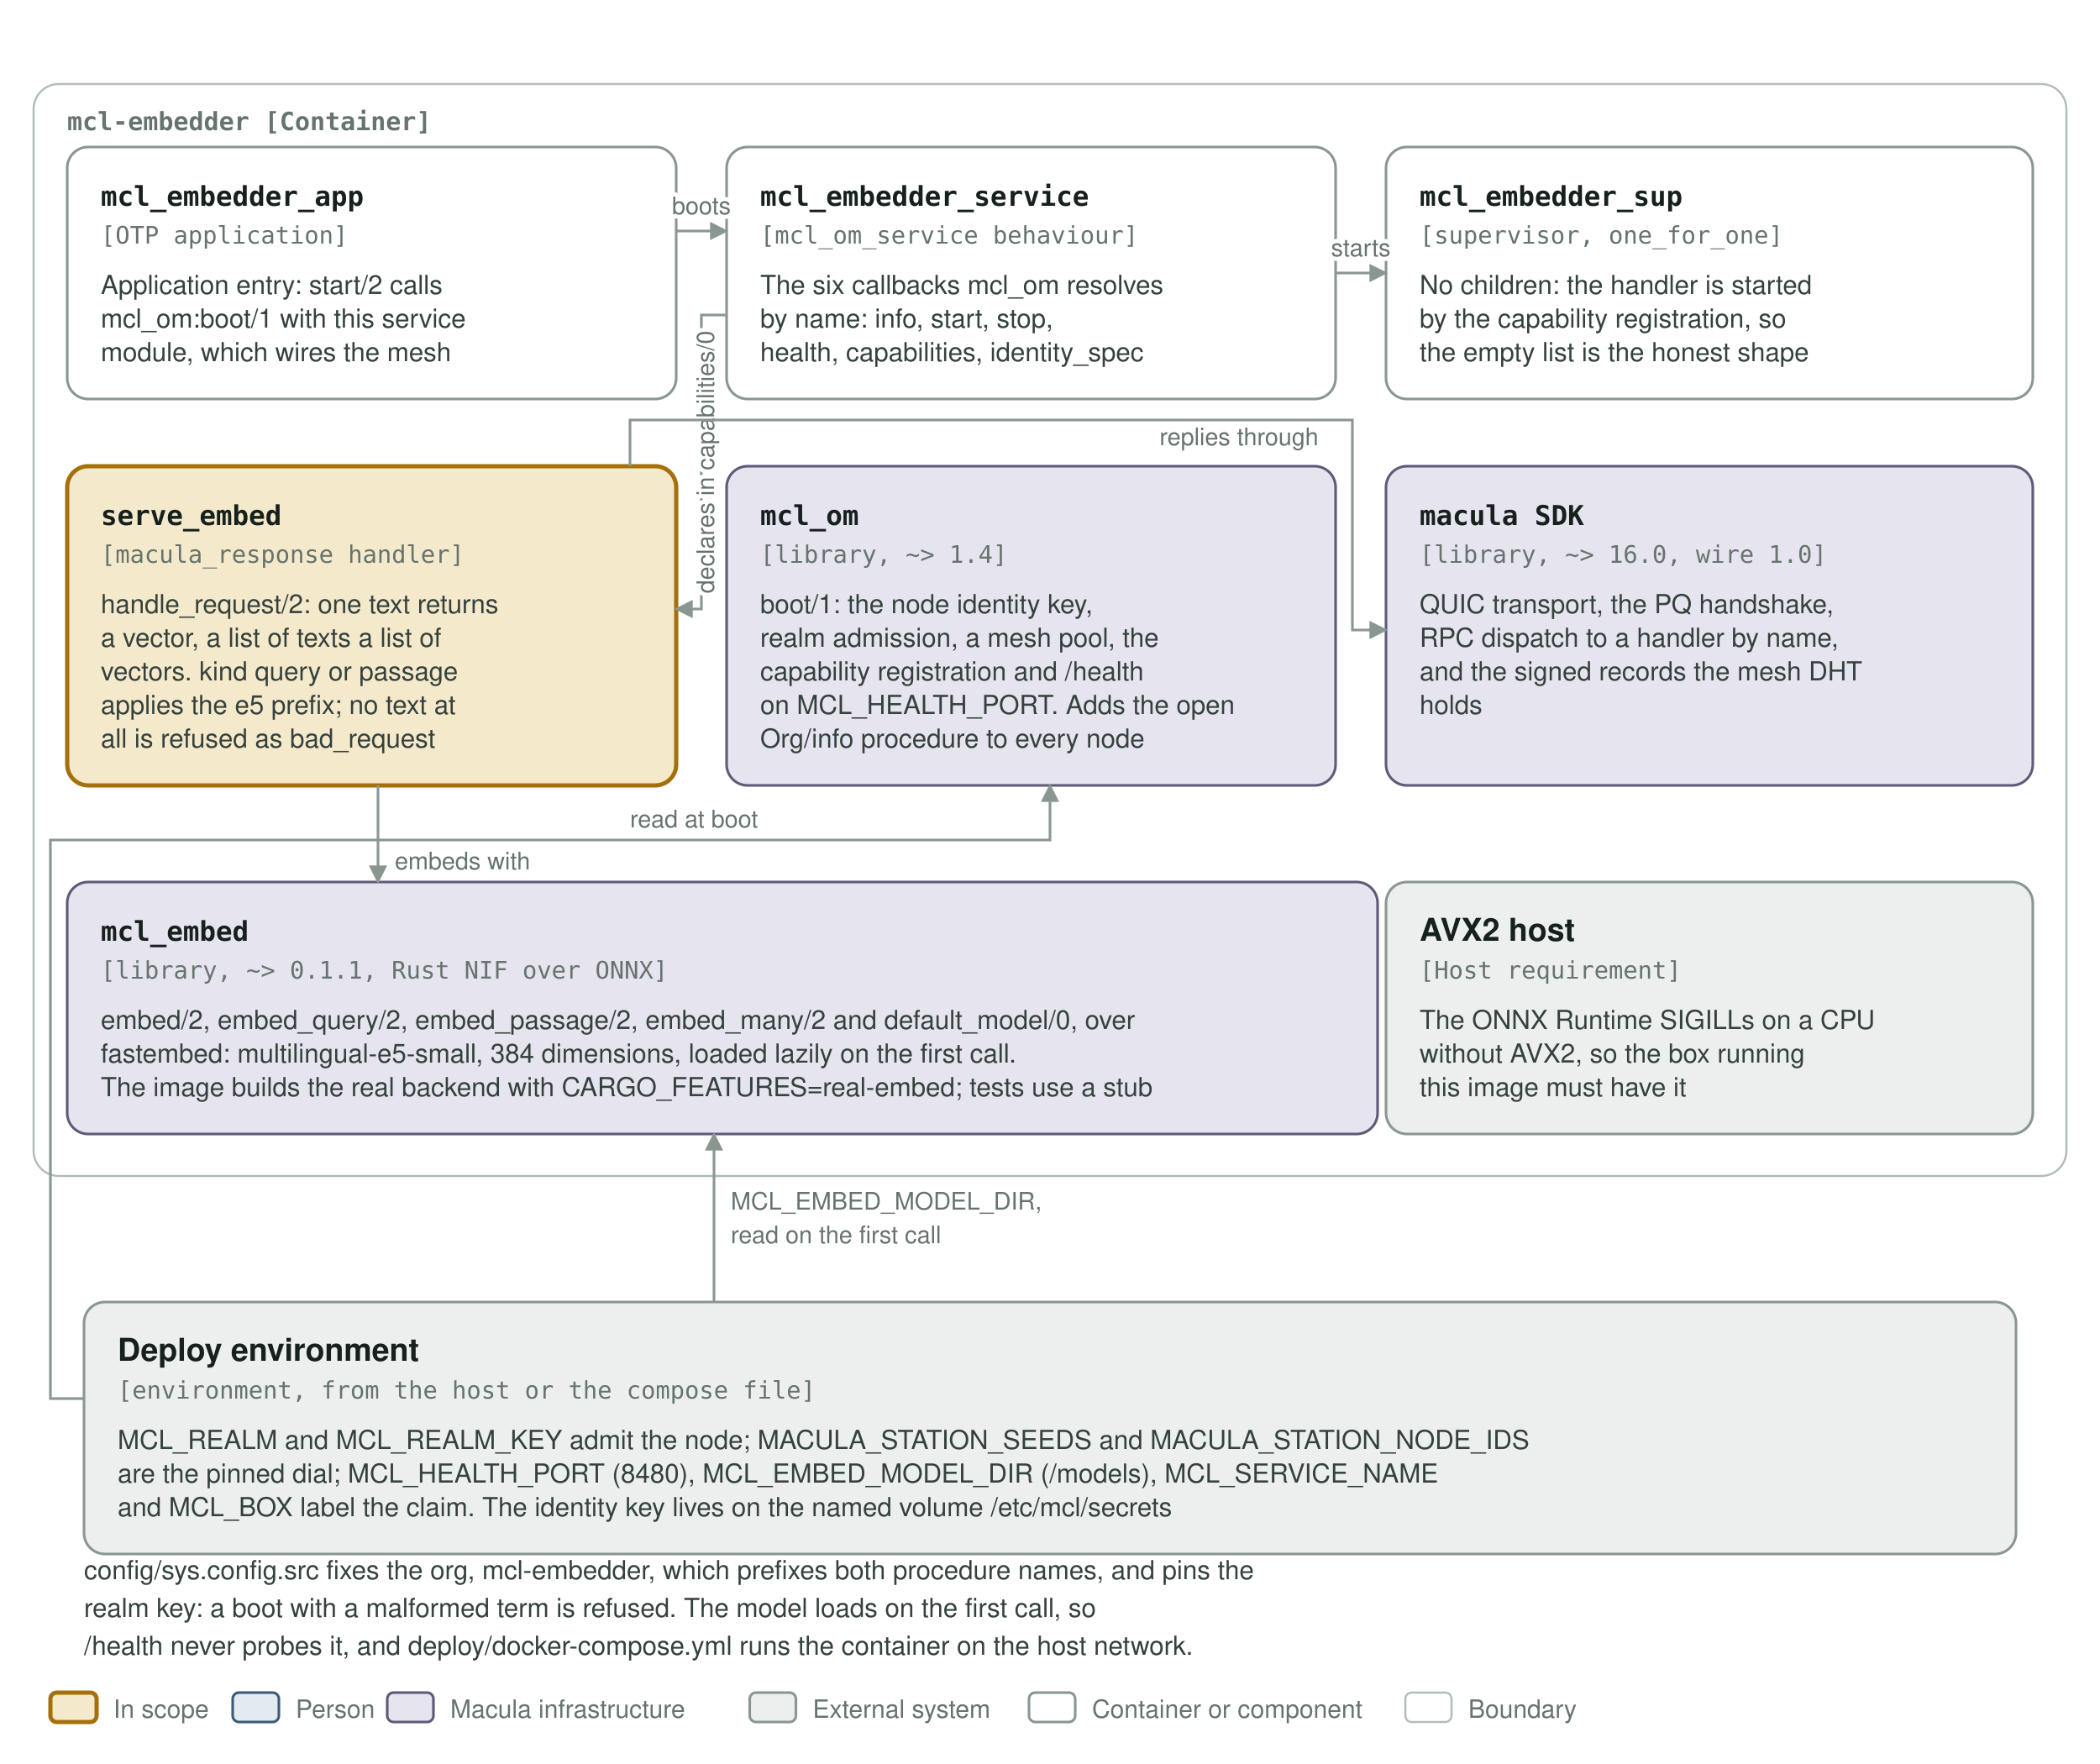
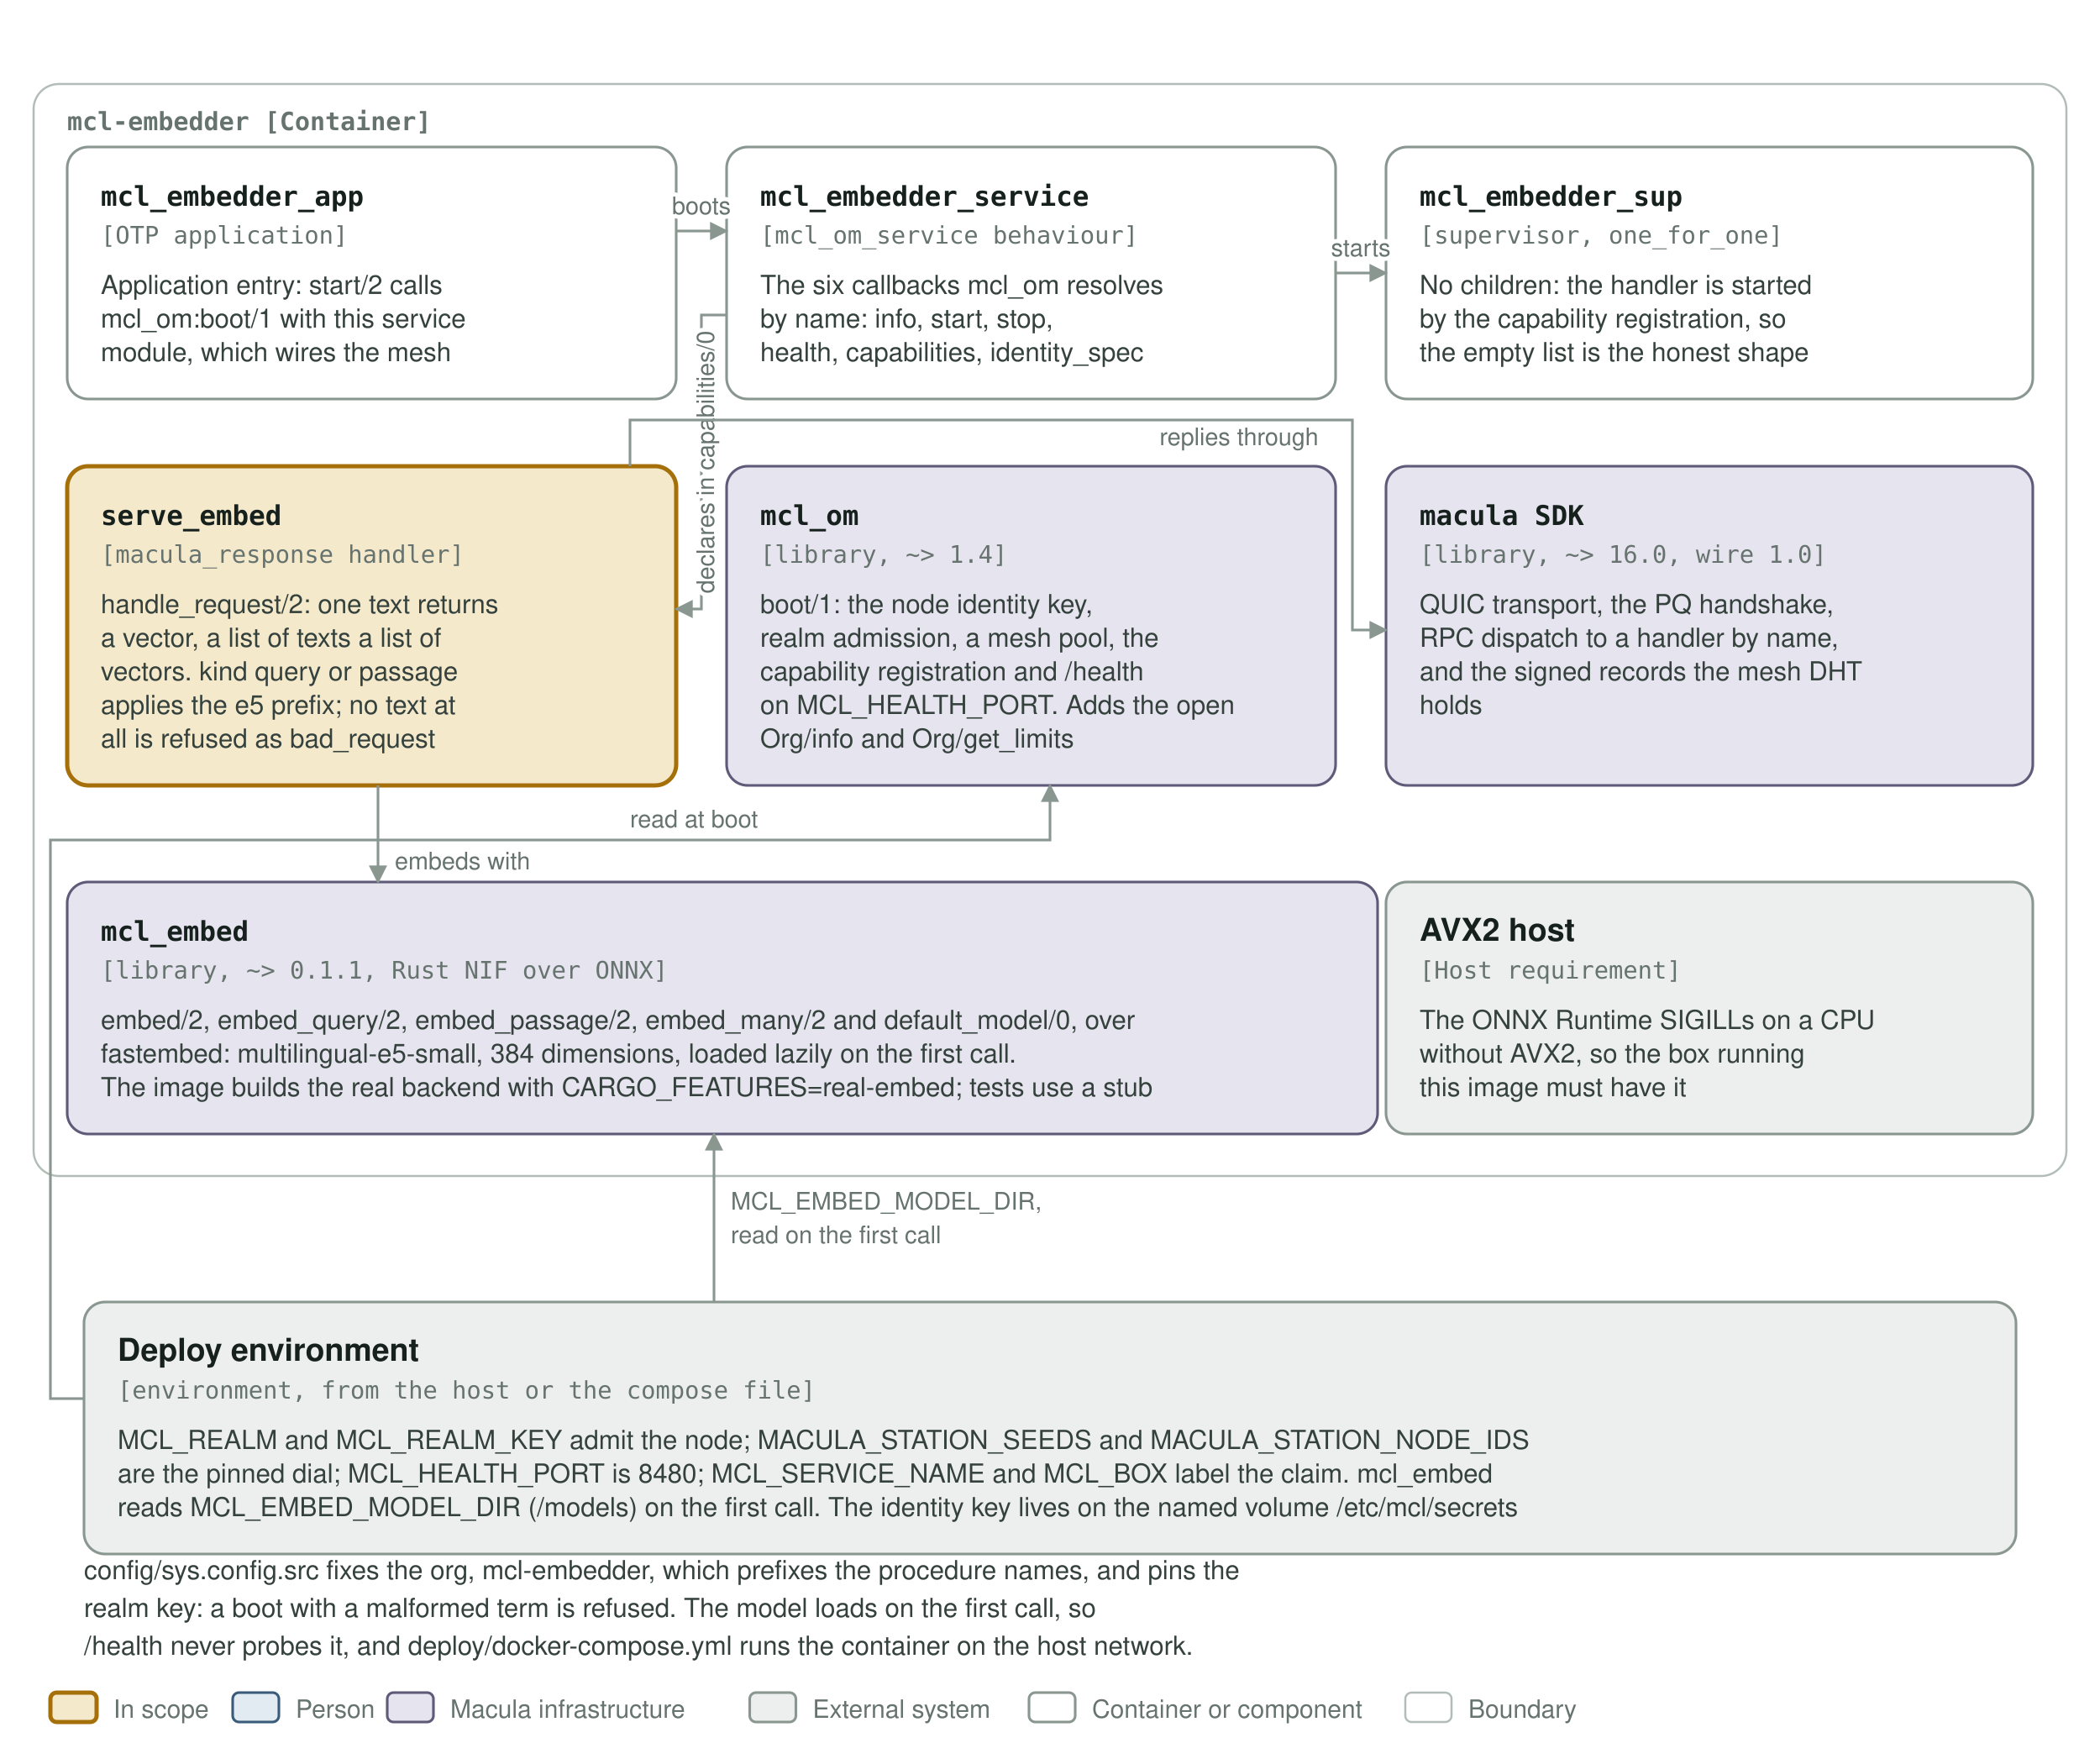
<svg xmlns="http://www.w3.org/2000/svg" viewBox="0 0 1000 840" role="img" aria-label="mcl-embedder components">
  <style>
.t-name { font-family: "Atkinson Hyperlegible", "Segoe UI", system-ui, -apple-system, Helvetica, Arial, sans-serif; font-size: 15px; font-weight: 700; }
.t-desc { font-family: "Atkinson Hyperlegible", "Segoe UI", system-ui, -apple-system, Helvetica, Arial, sans-serif; font-size: 12.5px; }
.t-rel { font-family: "Atkinson Hyperlegible", "Segoe UI", system-ui, -apple-system, Helvetica, Arial, sans-serif; font-size: 11.5px; paint-order: stroke; stroke-width: 4px; stroke-linejoin: round; }
.t-code { font-family: "JetBrains Mono", ui-monospace, Menlo, Consolas, monospace; font-size: 13px; font-weight: 600; }
.t-type { font-family: "JetBrains Mono", ui-monospace, Menlo, Consolas, monospace; font-size: 11.5px; }
.t-bound { font-family: "JetBrains Mono", ui-monospace, Menlo, Consolas, monospace; font-size: 12px; font-weight: 600; }
.t-leg { font-family: "Atkinson Hyperlegible", "Segoe UI", system-ui, -apple-system, Helvetica, Arial, sans-serif; font-size: 12px; }
.edge { fill: none; stroke-width: 1.25; }
.edge-later { fill: none; stroke-width: 1.25; stroke-dasharray: 5 4; }
.bg { fill: #FFFFFF; }
.b-sys { fill: #F5E9CC; stroke: #A56F0A; stroke-width: 2; }
.b-per { fill: #E3EBF2; stroke: #3B5B7A; stroke-width: 1.25; }
.b-mac { fill: #E6E4EE; stroke: #5E5A78; stroke-width: 1.25; }
.b-ext { fill: #ECEFED; stroke: #8A9791; stroke-width: 1.25; }
.b-cmp { fill: #FFFFFF; stroke: #8A9791; stroke-width: 1.25; }
.b-later { fill: none; stroke: #8A9791; stroke-width: 1.25; stroke-dasharray: 5 4; }
.bound { fill: none; stroke: #B3BDB8; stroke-width: 1; }
.head { fill: #3B5B7A; }
.t-name, .t-code { fill: #16201D; }
.t-type, .t-bound, .t-leg { fill: #66736E; }
.t-desc { fill: #34413C; }
.t-rel { fill: #66736E; stroke: #FFFFFF; }
.edge, .edge-later { stroke: #8A9791; }
.arrowhead { fill: #8A9791; }
@media (prefers-color-scheme: dark) {
.bg { fill: #171F1C; }
.b-sys { fill: #3A2E13; stroke: #E3AA3C; }
.b-per { fill: #1D2A36; stroke: #8EB4D8; }
.b-mac { fill: #26243A; stroke: #A9A4C8; }
.b-ext { fill: #1C2421; stroke: #7D8B85; }
.b-cmp { fill: #171F1C; stroke: #7D8B85; }
.b-later { stroke: #7D8B85; }
.bound { stroke: #4A5752; }
.head { fill: #8EB4D8; }
.t-name, .t-code { fill: #E6ECE9; }
.t-type, .t-bound, .t-leg { fill: #93A09A; }
.t-desc { fill: #C3CDC8; }
.t-rel { fill: #93A09A; stroke: #171F1C; }
.edge, .edge-later { stroke: #7D8B85; }
.arrowhead { fill: #7D8B85; }
}
</style>
  <defs>
    <marker id="a" viewBox="0 0 10 10" refX="9" refY="5" markerWidth="7" markerHeight="7" orient="auto-start-reverse">
      <path class="arrowhead" d="M0 0L10 5L0 10z" />
    </marker>
  </defs>
  <rect class="bg" x="0" y="0" width="1000" height="840" />
  <rect class="bound" x="16" y="40" width="968" height="520" rx="12" />
  <text class="t-bound" x="32" y="62">mcl-embedder [Container]</text>
  <rect class="b-cmp" x="32" y="70" width="290" height="120" rx="10" />
  <text class="t-code" x="48" y="98">mcl_embedder_app</text>
  <text class="t-type" x="48" y="116">[OTP application]</text>
  <text class="t-desc" x="48" y="140">Application entry: start/2 calls</text>
  <text class="t-desc" x="48" y="156">mcl_om:boot/1 with this service</text>
  <text class="t-desc" x="48" y="172">module, which wires the mesh</text>
  <rect class="b-cmp" x="346" y="70" width="290" height="120" rx="10" />
  <text class="t-code" x="362" y="98">mcl_embedder_service</text>
  <text class="t-type" x="362" y="116">[mcl_om_service behaviour]</text>
  <text class="t-desc" x="362" y="140">The six callbacks mcl_om resolves</text>
  <text class="t-desc" x="362" y="156">by name: info, start, stop,</text>
  <text class="t-desc" x="362" y="172">health, capabilities, identity_spec</text>
  <rect class="b-cmp" x="660" y="70" width="308" height="120" rx="10" />
  <text class="t-code" x="676" y="98">mcl_embedder_sup</text>
  <text class="t-type" x="676" y="116">[supervisor, one_for_one]</text>
  <text class="t-desc" x="676" y="140">No children: the handler is started</text>
  <text class="t-desc" x="676" y="156">by the capability registration, so</text>
  <text class="t-desc" x="676" y="172">the empty list is the honest shape</text>
  <rect class="b-sys" x="32" y="222" width="290" height="152" rx="10" />
  <text class="t-code" x="48" y="250">serve_embed</text>
  <text class="t-type" x="48" y="268">[macula_response handler]</text>
  <text class="t-desc" x="48" y="292">handle_request/2: one text returns</text>
  <text class="t-desc" x="48" y="308">a vector, a list of texts a list of</text>
  <text class="t-desc" x="48" y="324">vectors. kind query or passage</text>
  <text class="t-desc" x="48" y="340">applies the e5 prefix; no text at</text>
  <text class="t-desc" x="48" y="356">all is refused as bad_request</text>
  <rect class="b-mac" x="346" y="222" width="290" height="152" rx="10" />
  <text class="t-code" x="362" y="250">mcl_om</text>
  <text class="t-type" x="362" y="268">[library, ~&gt; 1.4]</text>
  <text class="t-desc" x="362" y="292">boot/1: the node identity key,</text>
  <text class="t-desc" x="362" y="308">realm admission, a mesh pool, the</text>
  <text class="t-desc" x="362" y="324">capability registration and /health</text>
  <text class="t-desc" x="362" y="340">on MCL_HEALTH_PORT. Adds the open</text>
-   <text class="t-desc" x="362" y="356">Org/info procedure to every node</text>
+   <text class="t-desc" x="362" y="356">Org/info and Org/get_limits</text>
  <rect class="b-mac" x="660" y="222" width="308" height="152" rx="10" />
  <text class="t-code" x="676" y="250">macula SDK</text>
  <text class="t-type" x="676" y="268">[library, ~&gt; 16.0, wire 1.0]</text>
  <text class="t-desc" x="676" y="292">QUIC transport, the PQ handshake,</text>
  <text class="t-desc" x="676" y="308">RPC dispatch to a handler by name,</text>
  <text class="t-desc" x="676" y="324">and the signed records the mesh DHT</text>
  <text class="t-desc" x="676" y="340">holds</text>
  <rect class="b-mac" x="32" y="420" width="624" height="120" rx="10" />
  <text class="t-code" x="48" y="448">mcl_embed</text>
  <text class="t-type" x="48" y="466">[library, ~&gt; 0.1.1, Rust NIF over ONNX]</text>
  <text class="t-desc" x="48" y="490">embed/2, embed_query/2, embed_passage/2, embed_many/2 and default_model/0, over</text>
  <text class="t-desc" x="48" y="506">fastembed: multilingual-e5-small, 384 dimensions, loaded lazily on the first call.</text>
  <text class="t-desc" x="48" y="522">The image builds the real backend with CARGO_FEATURES=real-embed; tests use a stub</text>
  <rect class="b-ext" x="660" y="420" width="308" height="120" rx="10" />
  <text class="t-name" x="676" y="448">AVX2 host</text>
  <text class="t-type" x="676" y="466">[Host requirement]</text>
  <text class="t-desc" x="676" y="490">The ONNX Runtime SIGILLs on a CPU</text>
  <text class="t-desc" x="676" y="506">without AVX2, so the box running</text>
  <text class="t-desc" x="676" y="522">this image must have it</text>
  <rect class="b-ext" x="40" y="620" width="920" height="120" rx="10" />
  <text class="t-name" x="56" y="648">Deploy environment</text>
  <text class="t-type" x="56" y="666">[environment, from the host or the compose file]</text>
  <text class="t-desc" x="56" y="690">MCL_REALM and MCL_REALM_KEY admit the node; MACULA_STATION_SEEDS and MACULA_STATION_NODE_IDS</text>
-   <text class="t-desc" x="56" y="706">are the pinned dial; MCL_HEALTH_PORT (8480), MCL_EMBED_MODEL_DIR (/models), MCL_SERVICE_NAME</text>
-   <text class="t-desc" x="56" y="722">and MCL_BOX label the claim. The identity key lives on the named volume /etc/mcl/secrets</text>
+   <text class="t-desc" x="56" y="706">are the pinned dial; MCL_HEALTH_PORT is 8480; MCL_SERVICE_NAME and MCL_BOX label the claim. mcl_embed</text>
+   <text class="t-desc" x="56" y="722">reads MCL_EMBED_MODEL_DIR (/models) on the first call. The identity key lives on the named volume /etc/mcl/secrets</text>
  <path class="edge" d="M322 110H346" marker-end="url(#a)" />
  <text class="t-rel" x="334" y="102" text-anchor="middle">boots</text>
  <path class="edge" d="M636 130H660" marker-end="url(#a)" />
  <text class="t-rel" x="648" y="122" text-anchor="middle">starts</text>
  <path class="edge" d="M346 150H334V290H322" marker-end="url(#a)" />
  <text class="t-rel" x="340" y="220" text-anchor="middle" transform="rotate(-90 340 220)">declares in capabilities/0</text>
  <path class="edge" d="M300 222V200H644V300H660" marker-end="url(#a)" />
  <text class="t-rel" x="590" y="212" text-anchor="middle">replies through</text>
  <path class="edge" d="M180 374V420" marker-end="url(#a)" />
  <text class="t-rel" x="188" y="414">embeds with</text>
  <path class="edge" d="M340 620V540" marker-end="url(#a)" />
  <text class="t-rel" x="348" y="576">MCL_EMBED_MODEL_DIR,</text>
  <text class="t-rel" x="348" y="592">read on the first call</text>
  <path class="edge" d="M40 666H24V400H500V374" marker-end="url(#a)" />
  <text class="t-rel" x="300" y="394">read at boot</text>
-   <text class="t-desc" x="40" y="752">config/sys.config.src fixes the org, mcl-embedder, which prefixes both procedure names, and pins the</text>
+   <text class="t-desc" x="40" y="752">config/sys.config.src fixes the org, mcl-embedder, which prefixes the procedure names, and pins the</text>
  <text class="t-desc" x="40" y="770">realm key: a boot with a malformed term is refused. The model loads on the first call, so</text>
  <text class="t-desc" x="40" y="788">/health never probes it, and deploy/docker-compose.yml runs the container on the host network.</text>
  <rect class="b-sys" x="24" y="806" width="22" height="14" rx="3" />
  <text class="t-leg" x="54" y="818">In scope</text>
  <rect class="b-per" x="110.8" y="806" width="22" height="14" rx="3" />
  <text class="t-leg" x="140.8" y="818">Person</text>
  <rect class="b-mac" x="184.4" y="806" width="22" height="14" rx="3" />
  <text class="t-leg" x="214.4" y="818">Macula infrastructure</text>
  <rect class="b-ext" x="357.0" y="806" width="22" height="14" rx="3" />
  <text class="t-leg" x="387.0" y="818">External system</text>
  <rect class="b-cmp" x="490.0" y="806" width="22" height="14" rx="3" />
  <text class="t-leg" x="520.0" y="818">Container or component</text>
  <rect class="bound" x="669.2" y="806" width="22" height="14" rx="3" />
  <text class="t-leg" x="699.2" y="818">Boundary</text>
</svg>
